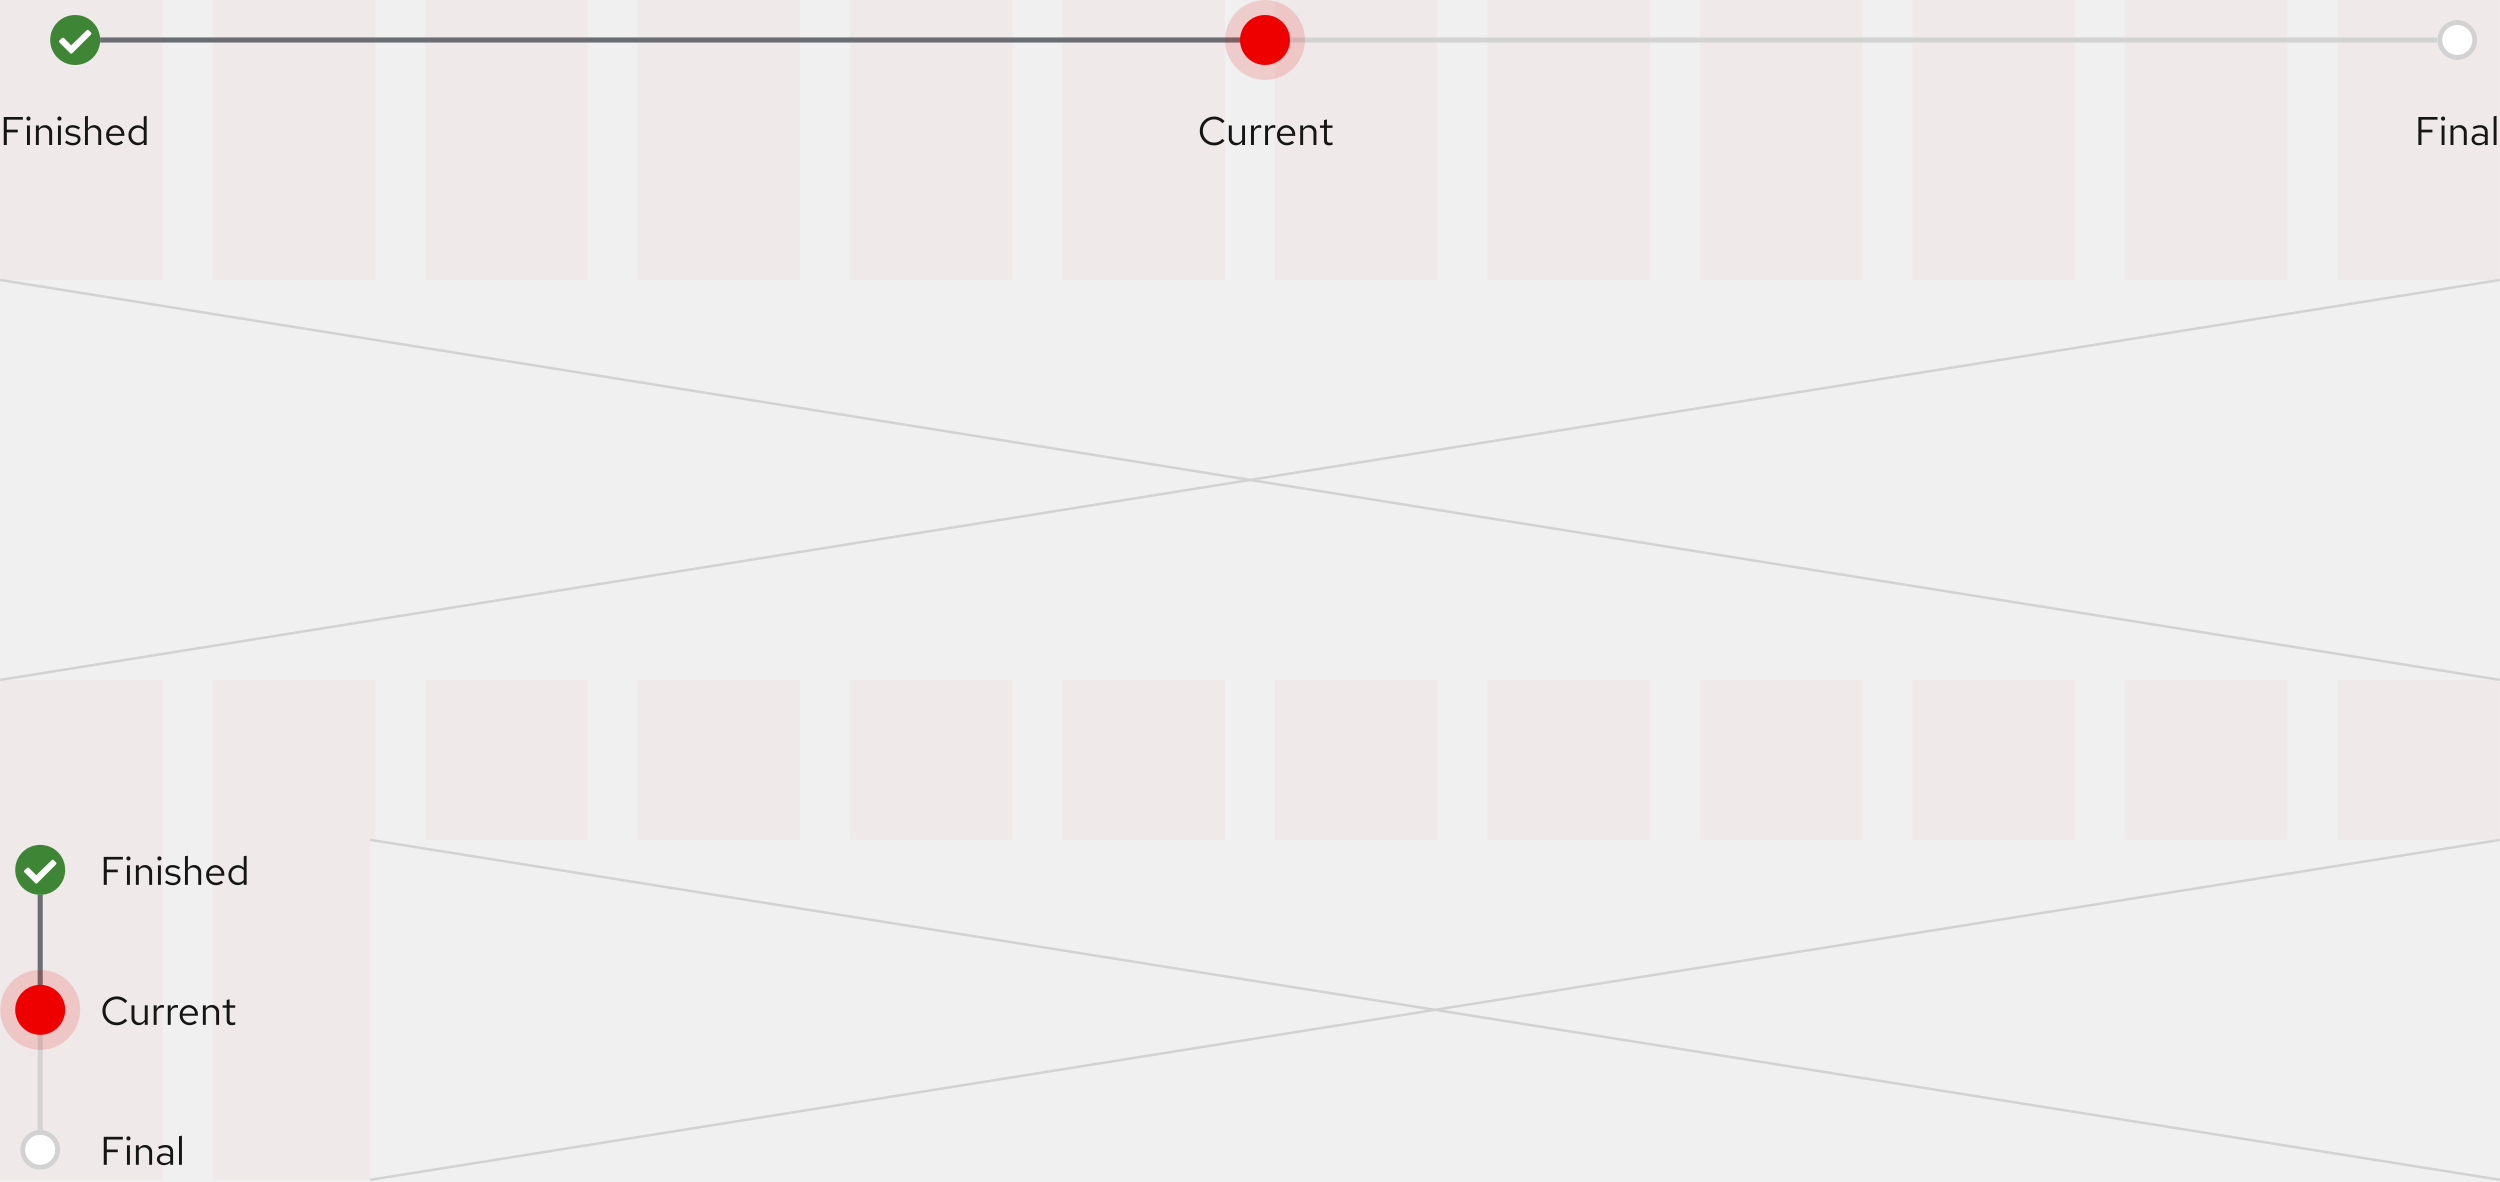
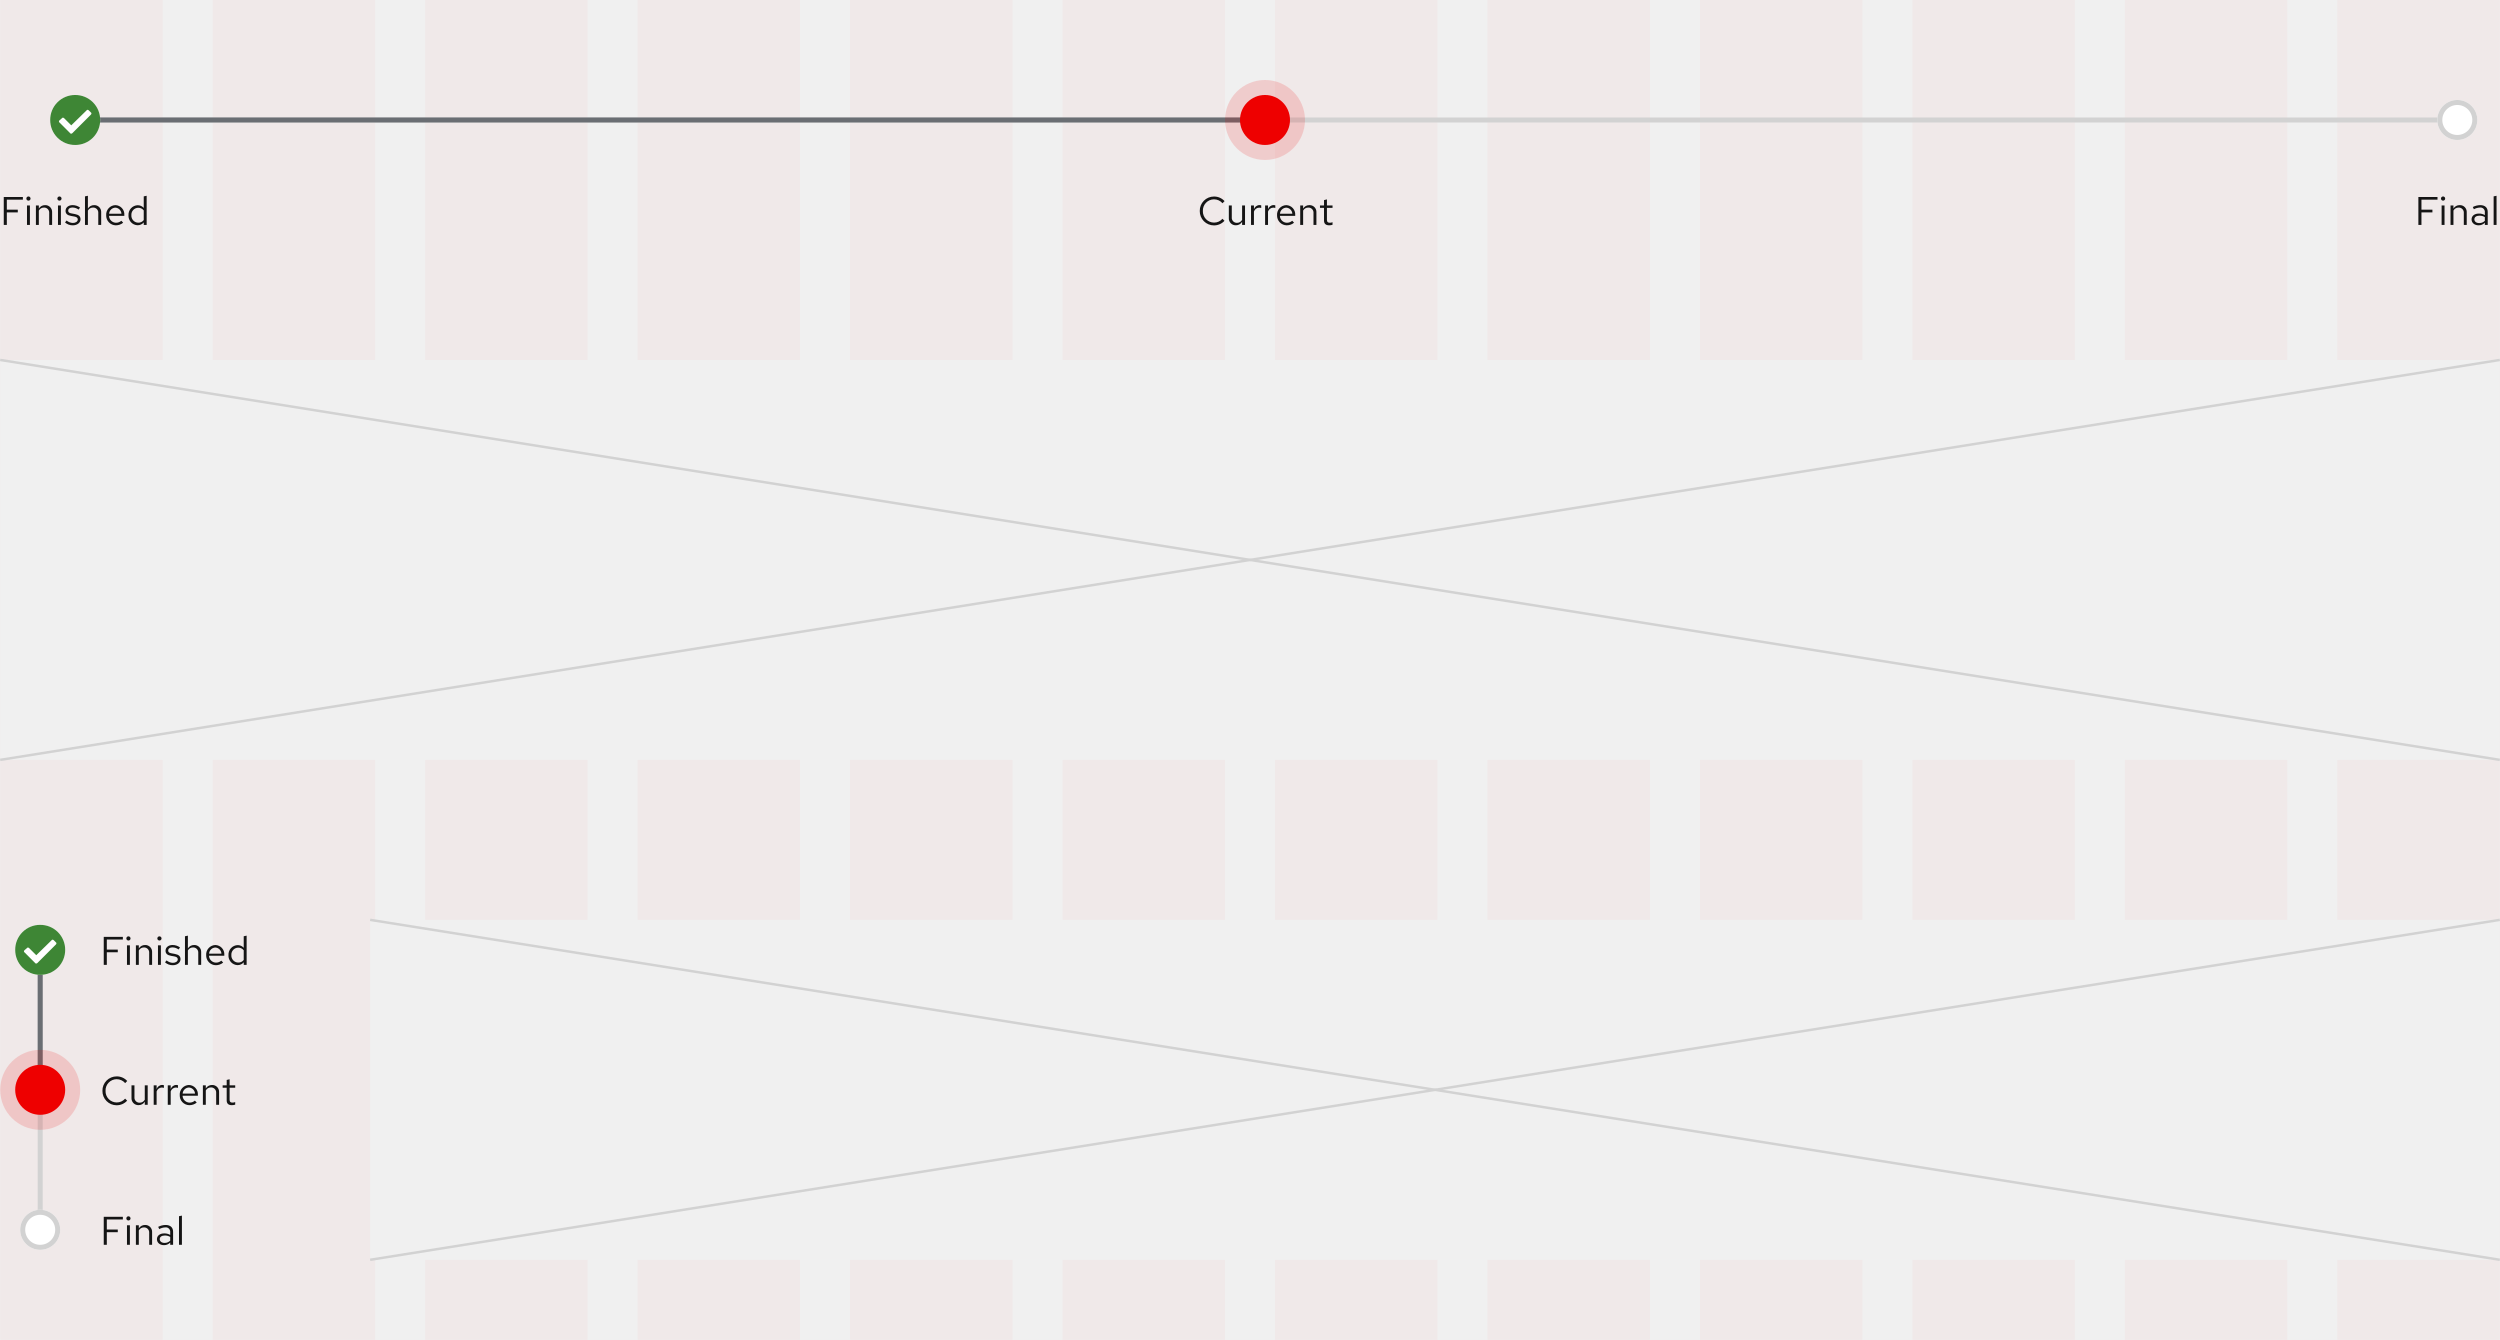
- <svg xmlns="http://www.w3.org/2000/svg" width="1000.158" height="472.494" viewBox="0 0 1000.158 472.494">
+ <svg xmlns="http://www.w3.org/2000/svg" width="1000.158" height="536" viewBox="0 0 1000.158 536">
  <g id="Example" transform="translate(-359.921 -12758)">
    <g id="Grid" opacity="0.03">
-       <rect id="Rectangle" width="65" height="472" transform="translate(1295 12758)" fill="red" />
-       <rect id="Rectangle-2" data-name="Rectangle" width="65" height="472" transform="translate(1210 12758)" fill="red" />
-       <rect id="Rectangle-3" data-name="Rectangle" width="65" height="472" transform="translate(1125 12758)" fill="red" />
-       <rect id="Rectangle-4" data-name="Rectangle" width="65" height="472" transform="translate(1040 12758)" fill="red" />
-       <rect id="Rectangle-5" data-name="Rectangle" width="65" height="472" transform="translate(955 12758)" fill="red" />
-       <rect id="Rectangle-6" data-name="Rectangle" width="65" height="472" transform="translate(870 12758)" fill="red" />
-       <rect id="Rectangle-7" data-name="Rectangle" width="65" height="472" transform="translate(785 12758)" fill="red" />
-       <rect id="Rectangle-8" data-name="Rectangle" width="65" height="472" transform="translate(700 12758)" fill="red" />
-       <rect id="Rectangle-9" data-name="Rectangle" width="65" height="472" transform="translate(615 12758)" fill="red" />
-       <rect id="Rectangle-10" data-name="Rectangle" width="65" height="472" transform="translate(530 12758)" fill="red" />
-       <rect id="Rectangle-11" data-name="Rectangle" width="65" height="472" transform="translate(445 12758)" fill="red" />
-       <rect id="Rectangle-12" data-name="Rectangle" width="65" height="472" transform="translate(360 12758)" fill="red" />
+       <rect id="Rectangle" width="65" height="536" transform="translate(1295 12758)" fill="red" />
+       <rect id="Rectangle-2" data-name="Rectangle" width="65" height="536" transform="translate(1210 12758)" fill="red" />
+       <rect id="Rectangle-3" data-name="Rectangle" width="65" height="536" transform="translate(1125 12758)" fill="red" />
+       <rect id="Rectangle-4" data-name="Rectangle" width="65" height="536" transform="translate(1040 12758)" fill="red" />
+       <rect id="Rectangle-5" data-name="Rectangle" width="65" height="536" transform="translate(955 12758)" fill="red" />
+       <rect id="Rectangle-6" data-name="Rectangle" width="65" height="536" transform="translate(870 12758)" fill="red" />
+       <rect id="Rectangle-7" data-name="Rectangle" width="65" height="536" transform="translate(785 12758)" fill="red" />
+       <rect id="Rectangle-8" data-name="Rectangle" width="65" height="536" transform="translate(700 12758)" fill="red" />
+       <rect id="Rectangle-9" data-name="Rectangle" width="65" height="536" transform="translate(615 12758)" fill="red" />
+       <rect id="Rectangle-10" data-name="Rectangle" width="65" height="536" transform="translate(530 12758)" fill="red" />
+       <rect id="Rectangle-11" data-name="Rectangle" width="65" height="536" transform="translate(445 12758)" fill="red" />
+       <rect id="Rectangle-12" data-name="Rectangle" width="65" height="536" transform="translate(360 12758)" fill="red" />
    </g>
-     <g id="Content" transform="translate(-9 10164)">
+     <g id="Content" transform="translate(-9 10196)">
      <rect id="Rectangle-13" data-name="Rectangle" width="852" height="136" transform="translate(517 2930)" fill="#f0f0f0" />
      <line id="Line" y1="136" x2="852" transform="translate(517 2930)" fill="none" stroke="#d2d2d2" stroke-width="1" />
      <line id="Line-2" data-name="Line" x1="852" y1="136" transform="translate(517 2930)" fill="none" stroke="#d2d2d2" stroke-width="1" />
    </g>
-     <g id="Progress_steps_Vertical_Step_2" data-name="Progress steps / Vertical / Step 2" transform="translate(360 13094)">
+     <g id="Progress_steps_Vertical_Step_2" data-name="Progress steps / Vertical / Step 2" transform="translate(360 13126)">
      <rect id="Rectangle-14" data-name="Rectangle" width="2" height="112" transform="translate(15 12)" fill="#d2d2d2" />
      <rect id="Rectangle-15" data-name="Rectangle" width="2" height="56" transform="translate(15 12)" fill="#6a6e73" />
      <g id="Text" transform="translate(40 112)">
        <rect id="Rectangle-16" data-name="Rectangle" width="34" height="24" fill="none" />
        <path id="Path" d="M1.424,0H2.656V-5.04H7.04V-6.112H2.656v-4.016H9.072V-11.2H1.424Zm9.888-9.728a.83.83,0,0,0,.832-.848.847.847,0,0,0-.832-.832.85.85,0,0,0-.848.832A.834.834,0,0,0,11.312-9.728Zm.576,1.92H10.72V0h1.168ZM14.288,0h1.168V-5.76A2.3,2.3,0,0,1,17.5-6.96a2.024,2.024,0,0,1,2.1,2.24V0h1.168V-5.056a2.717,2.717,0,0,0-2.832-2.88,2.813,2.813,0,0,0-2.48,1.392V-7.808H14.288ZM25.536.144a3.352,3.352,0,0,0,2.48-1.056V0h1.152V-5.184c0-1.776-1.088-2.752-3.024-2.752a6.689,6.689,0,0,0-2.944.752l.432.9A5.156,5.156,0,0,1,26-6.96a1.758,1.758,0,0,1,2.016,1.936v1.072a4.521,4.521,0,0,0-2.384-.608c-1.76,0-2.928.928-2.928,2.32C22.7-.832,23.872.144,25.536.144ZM23.824-2.272c0-.864.784-1.44,1.984-1.44a4.122,4.122,0,0,1,2.208.56v1.5a3.091,3.091,0,0,1-2.24.9C24.608-.752,23.824-1.36,23.824-2.272ZM32.7-11.68l-1.168.24V0H32.7Z" transform="translate(0 18)" fill="#151515" />
      </g>
      <g id="Ellipse" transform="translate(8 116)" fill="#fff" stroke="#d2d2d2" stroke-width="2">
        <circle cx="8" cy="8" r="8" stroke="none" />
        <circle cx="8" cy="8" r="7" fill="none" />
      </g>
      <g id="Text-2" data-name="Text" transform="translate(40 56)">
        <rect id="Rectangle-17" data-name="Rectangle" width="55" height="24" fill="none" />
        <path id="Path-2" data-name="Path" d="M6.624-.944A4.485,4.485,0,0,1,2.144-5.6a4.478,4.478,0,0,1,4.448-4.656A4.489,4.489,0,0,1,10-8.688l.816-.848a5.6,5.6,0,0,0-4.224-1.84A5.676,5.676,0,0,0,.9-5.6,5.676,5.676,0,0,0,6.592.176a5.632,5.632,0,0,0,4.192-1.84l-.8-.816A4.388,4.388,0,0,1,6.624-.944Zm7.088-6.864H12.528v5.04A2.73,2.73,0,0,0,15.36.128a2.8,2.8,0,0,0,2.48-1.392V0h1.168V-7.808H17.84v5.776A2.318,2.318,0,0,1,15.792-.848,2.017,2.017,0,0,1,13.712-3.1ZM21.408,0h1.168V-5.344a2.226,2.226,0,0,1,2.1-1.584,2.919,2.919,0,0,1,.816.144V-7.84a2.217,2.217,0,0,0-.736-.112,2.332,2.332,0,0,0-2.176,1.728V-7.808H21.408ZM27.04,0h1.168V-5.344a2.226,2.226,0,0,1,2.1-1.584,2.919,2.919,0,0,1,.816.144V-7.84a2.217,2.217,0,0,0-.736-.112,2.332,2.332,0,0,0-2.176,1.728V-7.808H27.04ZM38.624-.9l-.736-.784a3.191,3.191,0,0,1-2.144.8A2.845,2.845,0,0,1,32.96-3.648h6.128V-4A3.689,3.689,0,0,0,35.5-7.936,3.8,3.8,0,0,0,31.824-3.9,3.9,3.9,0,0,0,35.7.144,4.558,4.558,0,0,0,38.624-.9ZM35.488-6.928A2.579,2.579,0,0,1,37.936-4.48H32.992A2.608,2.608,0,0,1,35.488-6.928ZM41.088,0h1.168V-5.76A2.3,2.3,0,0,1,44.3-6.96a2.024,2.024,0,0,1,2.1,2.24V0h1.168V-5.056a2.717,2.717,0,0,0-2.832-2.88,2.813,2.813,0,0,0-2.48,1.392V-7.808H41.088Zm9.52-1.76c0,1.248.7,1.9,2.048,1.9a4.386,4.386,0,0,0,1.36-.208V-1.1a2.8,2.8,0,0,1-1.1.208c-.816,0-1.136-.336-1.136-1.168V-6.848h2.24v-.96h-2.24v-2.416l-1.168.272v2.144H48.992v.96h1.616Z" transform="translate(0 18)" fill="#151515" />
      </g>
      <g id="Current" transform="translate(0 52)">
        <circle id="Ellipse-2" data-name="Ellipse" cx="16" cy="16" r="16" fill="#e00" opacity="0.15" />
        <circle id="Ellipse-3" data-name="Ellipse" cx="10" cy="10" r="10" transform="translate(6 6)" fill="#e00" />
      </g>
      <g id="Text-3" data-name="Text" transform="translate(40)">
        <rect id="Rectangle-18" data-name="Rectangle" width="60" height="24" fill="none" />
        <path id="Path-3" data-name="Path" d="M1.424,0H2.656V-5.04H7.04V-6.112H2.656v-4.016H9.072V-11.2H1.424Zm9.888-9.728a.83.83,0,0,0,.832-.848.847.847,0,0,0-.832-.832.85.85,0,0,0-.848.832A.834.834,0,0,0,11.312-9.728Zm.576,1.92H10.72V0h1.168ZM14.288,0h1.168V-5.76A2.3,2.3,0,0,1,17.5-6.96a2.024,2.024,0,0,1,2.1,2.24V0h1.168V-5.056a2.717,2.717,0,0,0-2.832-2.88,2.813,2.813,0,0,0-2.48,1.392V-7.808H14.288Zm9.424-9.728a.83.83,0,0,0,.832-.848.847.847,0,0,0-.832-.832.85.85,0,0,0-.848.832A.834.834,0,0,0,23.712-9.728Zm.576,1.92H23.12V0h1.168Zm1.648,6.8A4.451,4.451,0,0,0,29.1.144c1.728,0,3.04-1.056,3.04-2.416,0-1.152-.7-1.808-2.272-2.1l-1.312-.24c-1.008-.176-1.344-.48-1.344-1.12,0-.768.672-1.248,1.7-1.248a4.142,4.142,0,0,1,2.448.832l.576-.816a5.048,5.048,0,0,0-2.976-.976c-1.648,0-2.816.944-2.816,2.288,0,1.136.688,1.776,2.208,2.048l1.28.224c.992.192,1.408.528,1.408,1.168,0,.816-.832,1.408-1.968,1.408a4.072,4.072,0,0,1-2.512-.976ZM33.92,0h1.168V-5.76a2.3,2.3,0,0,1,2.048-1.2,2.024,2.024,0,0,1,2.1,2.24V0H40.4V-5.056a2.717,2.717,0,0,0-2.832-2.88,2.813,2.813,0,0,0-2.48,1.392V-11.68l-1.168.24ZM49.2-.9l-.736-.784a3.191,3.191,0,0,1-2.144.8,2.845,2.845,0,0,1-2.784-2.768h6.128V-4A3.689,3.689,0,0,0,46.08-7.936,3.8,3.8,0,0,0,42.4-3.9,3.9,3.9,0,0,0,46.272.144,4.558,4.558,0,0,0,49.2-.9ZM46.064-6.928A2.579,2.579,0,0,1,48.512-4.48H43.568A2.608,2.608,0,0,1,46.064-6.928ZM57.424,0h1.168V-11.68l-1.168.24v4.624A3.18,3.18,0,0,0,54.992-7.9a3.8,3.8,0,0,0-3.664,4.016,3.768,3.768,0,0,0,3.6,4,3.077,3.077,0,0,0,2.5-1.152ZM52.48-3.9A2.787,2.787,0,0,1,55.216-6.88a2.8,2.8,0,0,1,2.208,1.056v3.872a2.674,2.674,0,0,1-2.208,1.04A2.8,2.8,0,0,1,52.48-3.9Z" transform="translate(0 18)" fill="#151515" />
      </g>
      <g id="Finished" transform="translate(6 2)">
        <circle id="Ellipse-4" data-name="Ellipse" cx="10" cy="10" r="10" fill="#fff" />
        <path id="Icon" d="M20,10A9.938,9.938,0,0,1,10,20,9.938,9.938,0,0,1,0,10,9.938,9.938,0,0,1,10,0,9.938,9.938,0,0,1,20,10ZM8.857,15.286l7.429-7.429c.286-.286.286-.714,0-.857l-.857-.857c-.286-.286-.714-.286-.857,0l-6.143,6L5.571,9.286C5.286,9,4.857,9,4.714,9.286l-1,.857c-.286.286-.286.714,0,.857l4.143,4.143A.612.612,0,0,0,8.857,15.286Z" fill="#3e8635" />
      </g>
    </g>
-     <g id="Content-2" data-name="Content" transform="translate(-157 9940)">
+     <g id="Content-2" data-name="Content" transform="translate(-157 9972)">
      <rect id="Rectangle-19" data-name="Rectangle" width="1000" height="160" transform="translate(517 2930)" fill="#f0f0f0" />
      <line id="Line-3" data-name="Line" y1="160" x2="1000" transform="translate(517 2930)" fill="none" stroke="#d2d2d2" stroke-width="1" />
      <line id="Line-4" data-name="Line" x1="1000" y1="160" transform="translate(517 2930)" fill="none" stroke="#d2d2d2" stroke-width="1" />
    </g>
-     <g id="Progress_steps_Horizontal_Step_2" data-name="Progress steps / Horizontal / Step 2" transform="translate(360 12758)">
+     <g id="Progress_steps_Horizontal_Step_2" data-name="Progress steps / Horizontal / Step 2" transform="translate(360 12790)">
      <g id="Text-4" data-name="Text" transform="translate(966 40)">
        <rect id="Rectangle-20" data-name="Rectangle" width="34" height="24" fill="none" />
        <path id="Path-4" data-name="Path" d="M1.424,0H2.656V-5.04H7.04V-6.112H2.656v-4.016H9.072V-11.2H1.424Zm9.888-9.728a.83.83,0,0,0,.832-.848.847.847,0,0,0-.832-.832.85.85,0,0,0-.848.832A.834.834,0,0,0,11.312-9.728Zm.576,1.92H10.72V0h1.168ZM14.288,0h1.168V-5.76A2.3,2.3,0,0,1,17.5-6.96a2.024,2.024,0,0,1,2.1,2.24V0h1.168V-5.056a2.717,2.717,0,0,0-2.832-2.88,2.813,2.813,0,0,0-2.48,1.392V-7.808H14.288ZM25.536.144a3.352,3.352,0,0,0,2.48-1.056V0h1.152V-5.184c0-1.776-1.088-2.752-3.024-2.752a6.689,6.689,0,0,0-2.944.752l.432.9A5.156,5.156,0,0,1,26-6.96a1.758,1.758,0,0,1,2.016,1.936v1.072a4.521,4.521,0,0,0-2.384-.608c-1.76,0-2.928.928-2.928,2.32C22.7-.832,23.872.144,25.536.144ZM23.824-2.272c0-.864.784-1.44,1.984-1.44a4.122,4.122,0,0,1,2.208.56v1.5a3.091,3.091,0,0,1-2.24.9C24.608-.752,23.824-1.36,23.824-2.272ZM32.7-11.68l-1.168.24V0H32.7Z" transform="translate(0 18)" fill="#151515" />
      </g>
      <g id="Text-5" data-name="Text" transform="translate(479 40)">
        <rect id="Rectangle-21" data-name="Rectangle" width="55" height="24" fill="none" />
        <path id="Path-5" data-name="Path" d="M6.624-.944A4.485,4.485,0,0,1,2.144-5.6a4.478,4.478,0,0,1,4.448-4.656A4.489,4.489,0,0,1,10-8.688l.816-.848a5.6,5.6,0,0,0-4.224-1.84A5.676,5.676,0,0,0,.9-5.6,5.676,5.676,0,0,0,6.592.176a5.632,5.632,0,0,0,4.192-1.84l-.8-.816A4.388,4.388,0,0,1,6.624-.944Zm7.088-6.864H12.528v5.04A2.73,2.73,0,0,0,15.36.128a2.8,2.8,0,0,0,2.48-1.392V0h1.168V-7.808H17.84v5.776A2.318,2.318,0,0,1,15.792-.848,2.017,2.017,0,0,1,13.712-3.1ZM21.408,0h1.168V-5.344a2.226,2.226,0,0,1,2.1-1.584,2.919,2.919,0,0,1,.816.144V-7.84a2.217,2.217,0,0,0-.736-.112,2.332,2.332,0,0,0-2.176,1.728V-7.808H21.408ZM27.04,0h1.168V-5.344a2.226,2.226,0,0,1,2.1-1.584,2.919,2.919,0,0,1,.816.144V-7.84a2.217,2.217,0,0,0-.736-.112,2.332,2.332,0,0,0-2.176,1.728V-7.808H27.04ZM38.624-.9l-.736-.784a3.191,3.191,0,0,1-2.144.8A2.845,2.845,0,0,1,32.96-3.648h6.128V-4A3.689,3.689,0,0,0,35.5-7.936,3.8,3.8,0,0,0,31.824-3.9,3.9,3.9,0,0,0,35.7.144,4.558,4.558,0,0,0,38.624-.9ZM35.488-6.928A2.579,2.579,0,0,1,37.936-4.48H32.992A2.608,2.608,0,0,1,35.488-6.928ZM41.088,0h1.168V-5.76A2.3,2.3,0,0,1,44.3-6.96a2.024,2.024,0,0,1,2.1,2.24V0h1.168V-5.056a2.717,2.717,0,0,0-2.832-2.88,2.813,2.813,0,0,0-2.48,1.392V-7.808H41.088Zm9.52-1.76c0,1.248.7,1.9,2.048,1.9a4.386,4.386,0,0,0,1.36-.208V-1.1a2.8,2.8,0,0,1-1.1.208c-.816,0-1.136-.336-1.136-1.168V-6.848h2.24v-.96h-2.24v-2.416l-1.168.272v2.144H48.992v.96h1.616Z" transform="translate(0 18)" fill="#151515" />
      </g>
      <g id="Text-6" data-name="Text" transform="translate(0 40)">
        <rect id="Rectangle-22" data-name="Rectangle" width="60" height="24" fill="none" />
        <path id="Path-6" data-name="Path" d="M1.424,0H2.656V-5.04H7.04V-6.112H2.656v-4.016H9.072V-11.2H1.424Zm9.888-9.728a.83.83,0,0,0,.832-.848.847.847,0,0,0-.832-.832.85.85,0,0,0-.848.832A.834.834,0,0,0,11.312-9.728Zm.576,1.92H10.72V0h1.168ZM14.288,0h1.168V-5.76A2.3,2.3,0,0,1,17.5-6.96a2.024,2.024,0,0,1,2.1,2.24V0h1.168V-5.056a2.717,2.717,0,0,0-2.832-2.88,2.813,2.813,0,0,0-2.48,1.392V-7.808H14.288Zm9.424-9.728a.83.83,0,0,0,.832-.848.847.847,0,0,0-.832-.832.85.85,0,0,0-.848.832A.834.834,0,0,0,23.712-9.728Zm.576,1.92H23.12V0h1.168Zm1.648,6.8A4.451,4.451,0,0,0,29.1.144c1.728,0,3.04-1.056,3.04-2.416,0-1.152-.7-1.808-2.272-2.1l-1.312-.24c-1.008-.176-1.344-.48-1.344-1.12,0-.768.672-1.248,1.7-1.248a4.142,4.142,0,0,1,2.448.832l.576-.816a5.048,5.048,0,0,0-2.976-.976c-1.648,0-2.816.944-2.816,2.288,0,1.136.688,1.776,2.208,2.048l1.28.224c.992.192,1.408.528,1.408,1.168,0,.816-.832,1.408-1.968,1.408a4.072,4.072,0,0,1-2.512-.976ZM33.92,0h1.168V-5.76a2.3,2.3,0,0,1,2.048-1.2,2.024,2.024,0,0,1,2.1,2.24V0H40.4V-5.056a2.717,2.717,0,0,0-2.832-2.88,2.813,2.813,0,0,0-2.48,1.392V-11.68l-1.168.24ZM49.2-.9l-.736-.784a3.191,3.191,0,0,1-2.144.8,2.845,2.845,0,0,1-2.784-2.768h6.128V-4A3.689,3.689,0,0,0,46.08-7.936,3.8,3.8,0,0,0,42.4-3.9,3.9,3.9,0,0,0,46.272.144,4.558,4.558,0,0,0,49.2-.9ZM46.064-6.928A2.579,2.579,0,0,1,48.512-4.48H43.568A2.608,2.608,0,0,1,46.064-6.928ZM57.424,0h1.168V-11.68l-1.168.24v4.624A3.18,3.18,0,0,0,54.992-7.9a3.8,3.8,0,0,0-3.664,4.016,3.768,3.768,0,0,0,3.6,4,3.077,3.077,0,0,0,2.5-1.152ZM52.48-3.9A2.787,2.787,0,0,1,55.216-6.88a2.8,2.8,0,0,1,2.208,1.056v3.872a2.674,2.674,0,0,1-2.208,1.04A2.8,2.8,0,0,1,52.48-3.9Z" transform="translate(0 18)" fill="#151515" />
      </g>
      <rect id="Rectangle-23" data-name="Rectangle" width="953" height="2" transform="translate(30 15)" fill="#d2d2d2" />
      <rect id="Rectangle-24" data-name="Rectangle" width="476" height="2" transform="translate(30 15)" fill="#6a6e73" />
      <g id="Ellipse-5" data-name="Ellipse" transform="translate(975 8)" fill="#fff" stroke="#d2d2d2" stroke-width="2">
        <circle cx="8" cy="8" r="8" stroke="none" />
        <circle cx="8" cy="8" r="7" fill="none" />
      </g>
      <g id="Current-2" data-name="Current" transform="translate(490)">
        <circle id="Ellipse-6" data-name="Ellipse" cx="16" cy="16" r="16" fill="#e00" opacity="0.15" />
        <circle id="Ellipse-7" data-name="Ellipse" cx="10" cy="10" r="10" transform="translate(6 6)" fill="#e00" />
      </g>
      <g id="Finished-2" data-name="Finished" transform="translate(20 6)">
        <circle id="Ellipse-8" data-name="Ellipse" cx="10" cy="10" r="10" fill="#fff" />
        <path id="Icon-2" data-name="Icon" d="M20,10A9.938,9.938,0,0,1,10,20,9.938,9.938,0,0,1,0,10,9.938,9.938,0,0,1,10,0,9.938,9.938,0,0,1,20,10ZM8.857,15.286l7.429-7.429c.286-.286.286-.714,0-.857l-.857-.857c-.286-.286-.714-.286-.857,0l-6.143,6L5.571,9.286C5.286,9,4.857,9,4.714,9.286l-1,.857c-.286.286-.286.714,0,.857l4.143,4.143A.612.612,0,0,0,8.857,15.286Z" fill="#3e8635" />
      </g>
    </g>
  </g>
</svg>
